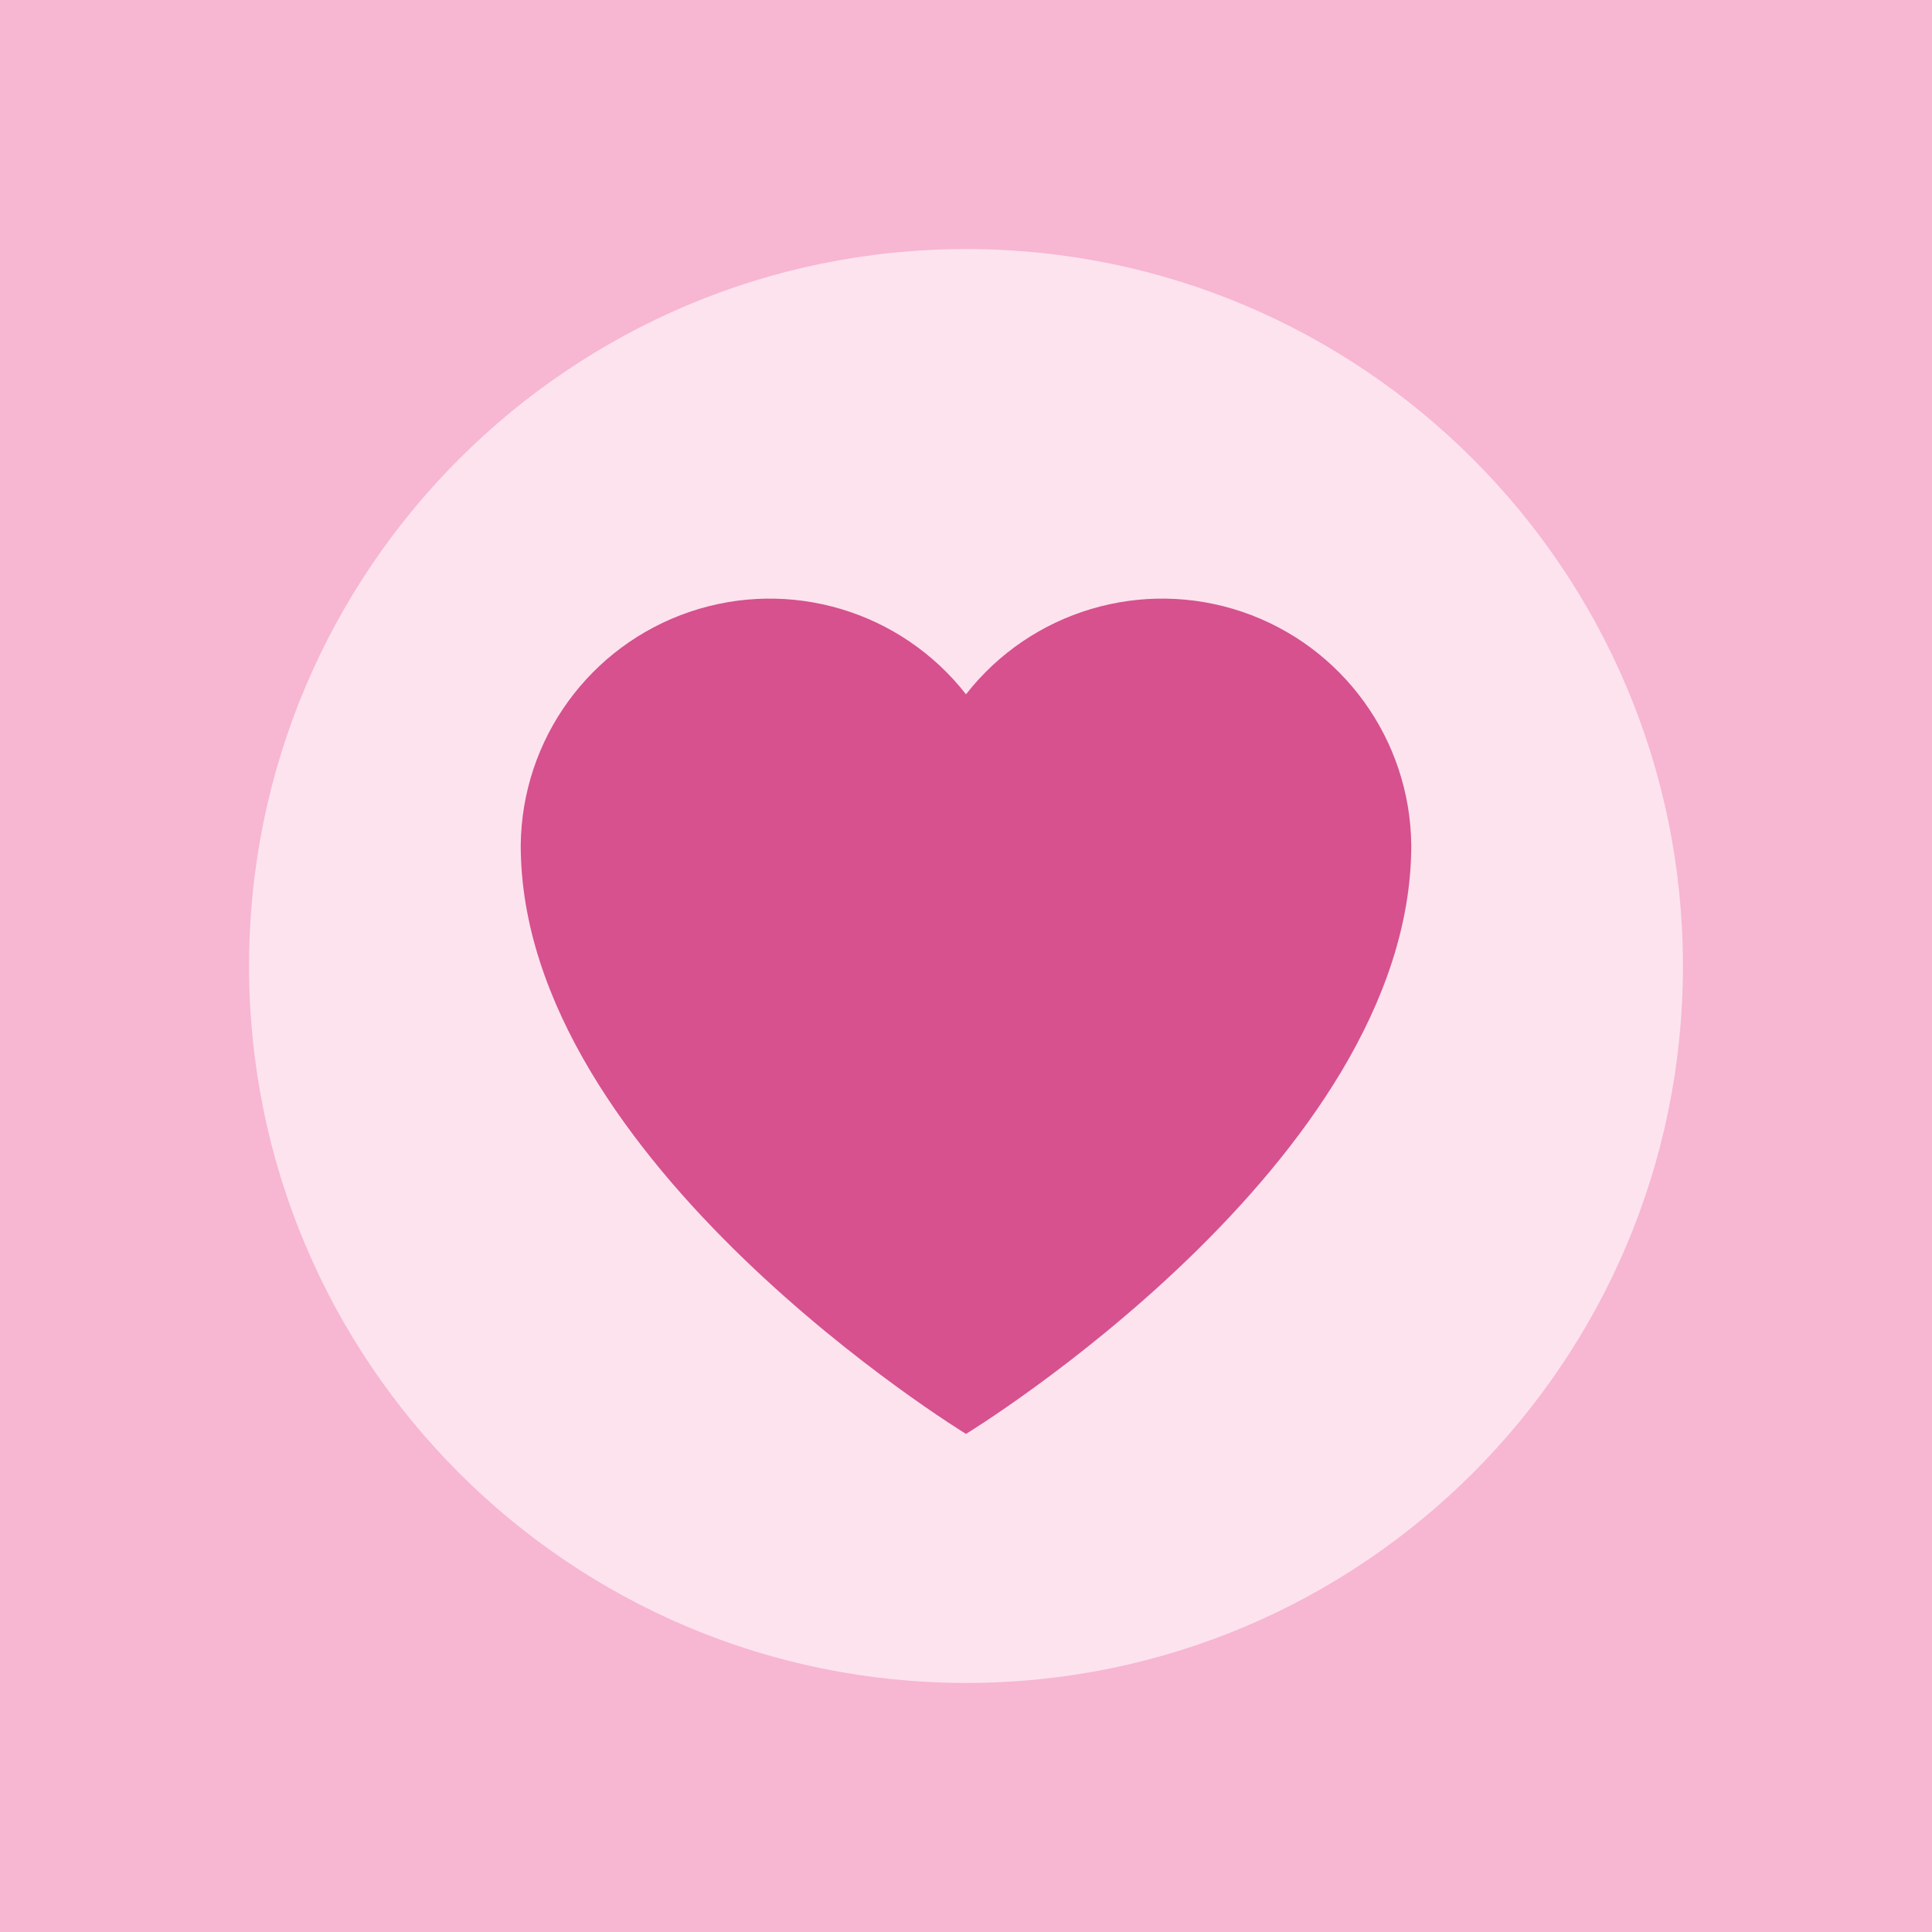
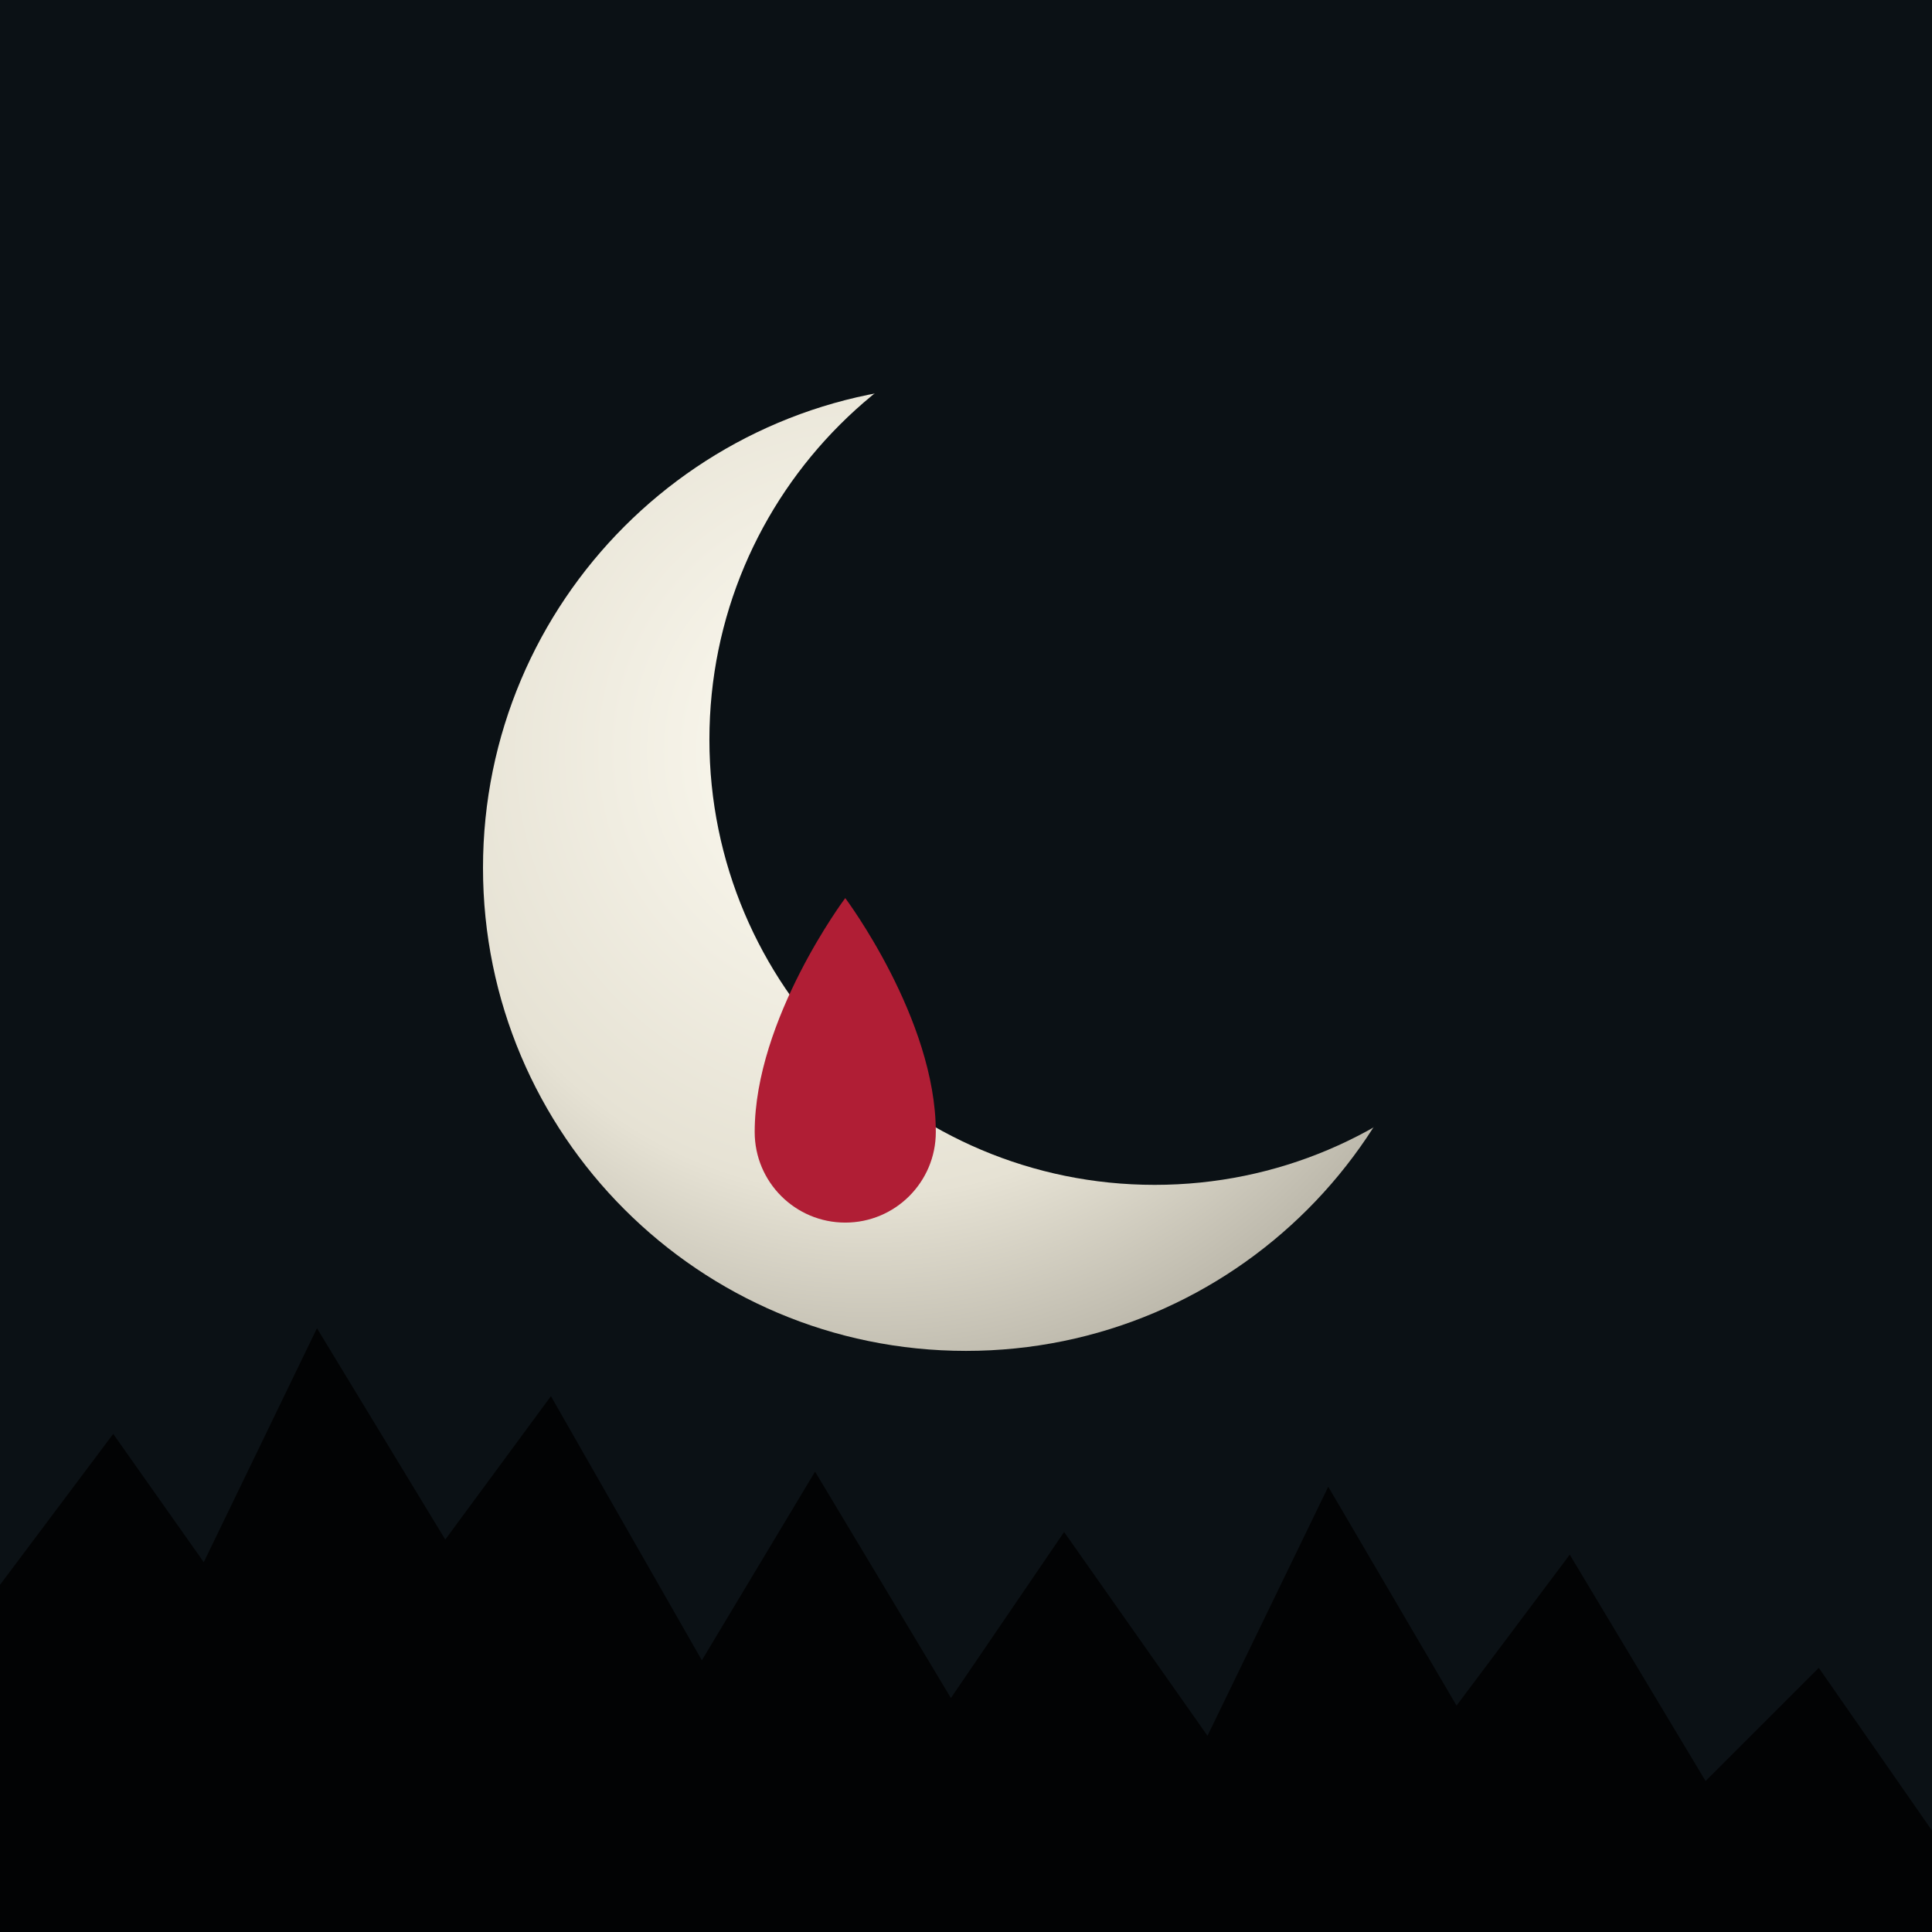
<svg xmlns="http://www.w3.org/2000/svg" viewBox="0 0 512 512">
-   <rect width="512" height="512" rx="0" fill="#f7b6d2" />
-   <circle cx="256" cy="256" r="190" fill="#fde3ee" />
-   <path d="M256 380s-118-72-118-156a66 66 0 0 1 118-40 66 66 0 0 1 118 40c0 84-118 156-118 156z" fill="#d6518e" />
+   <defs>
+     <radialGradient id="g" cx="50%" cy="40%" r="70%">
+       <stop offset="0" stop-color="#1d2a31" />
+       <stop offset="1" stop-color="#05070a" />
+     </radialGradient>
+     <radialGradient id="m" cx="40%" cy="38%" r="65%">
+       <stop offset="0" stop-color="#fffdf4" />
+       <stop offset=".7" stop-color="#e6e2d4" />
+       <stop offset="1" stop-color="#bdb9ac" />
+     </radialGradient>
+   </defs>
+   <rect width="512" height="512" fill="#0b1115" />
+   <circle cx="256" cy="230" r="128" fill="url(#m)" />
+   <circle cx="306" cy="196" r="118" fill="#0b1115" />
+   <path d="M200 300c0-30 24-62 24-62s24 32 24 62a24 24 0 0 1-48 0z" fill="#b01e35" />
+   <path d="M0 512V420l30-40 24 34 30-62 34 56 28-38 40 70 30-50 36 60 30-44 38 54 32-66 34 58 30-40 36 60 30-30 32 46V512z" fill="#020304" />
</svg>
